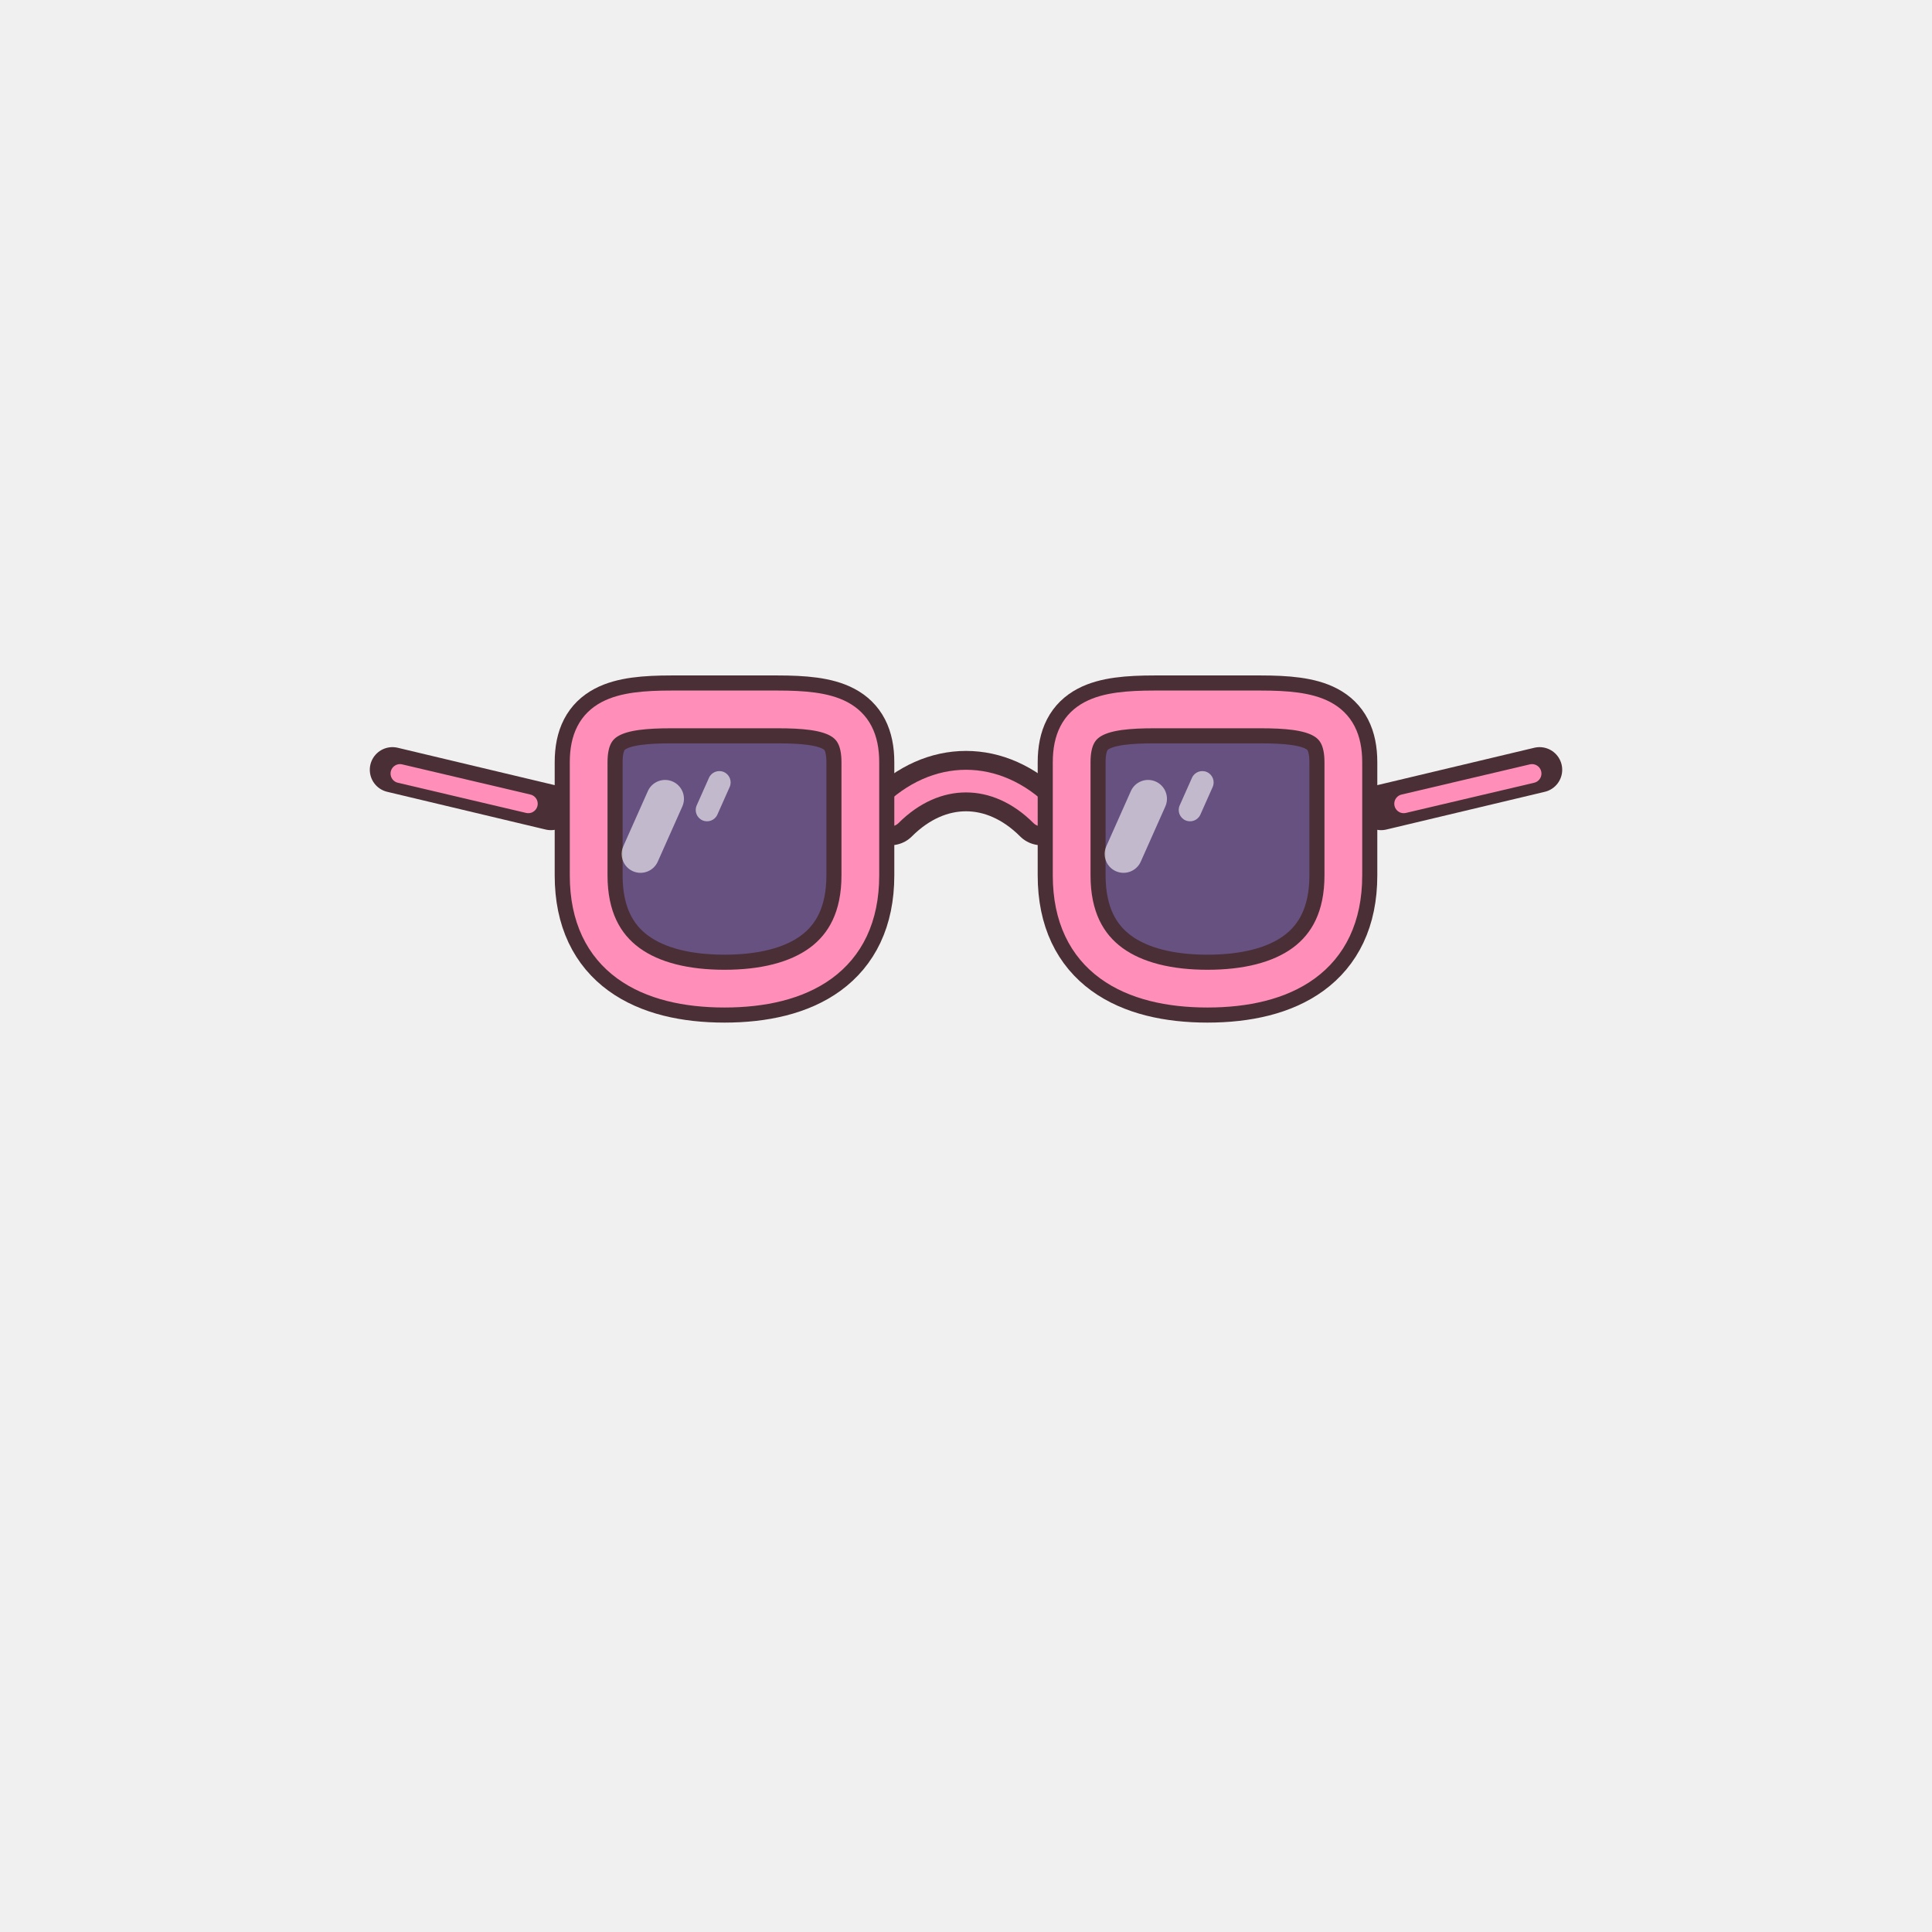
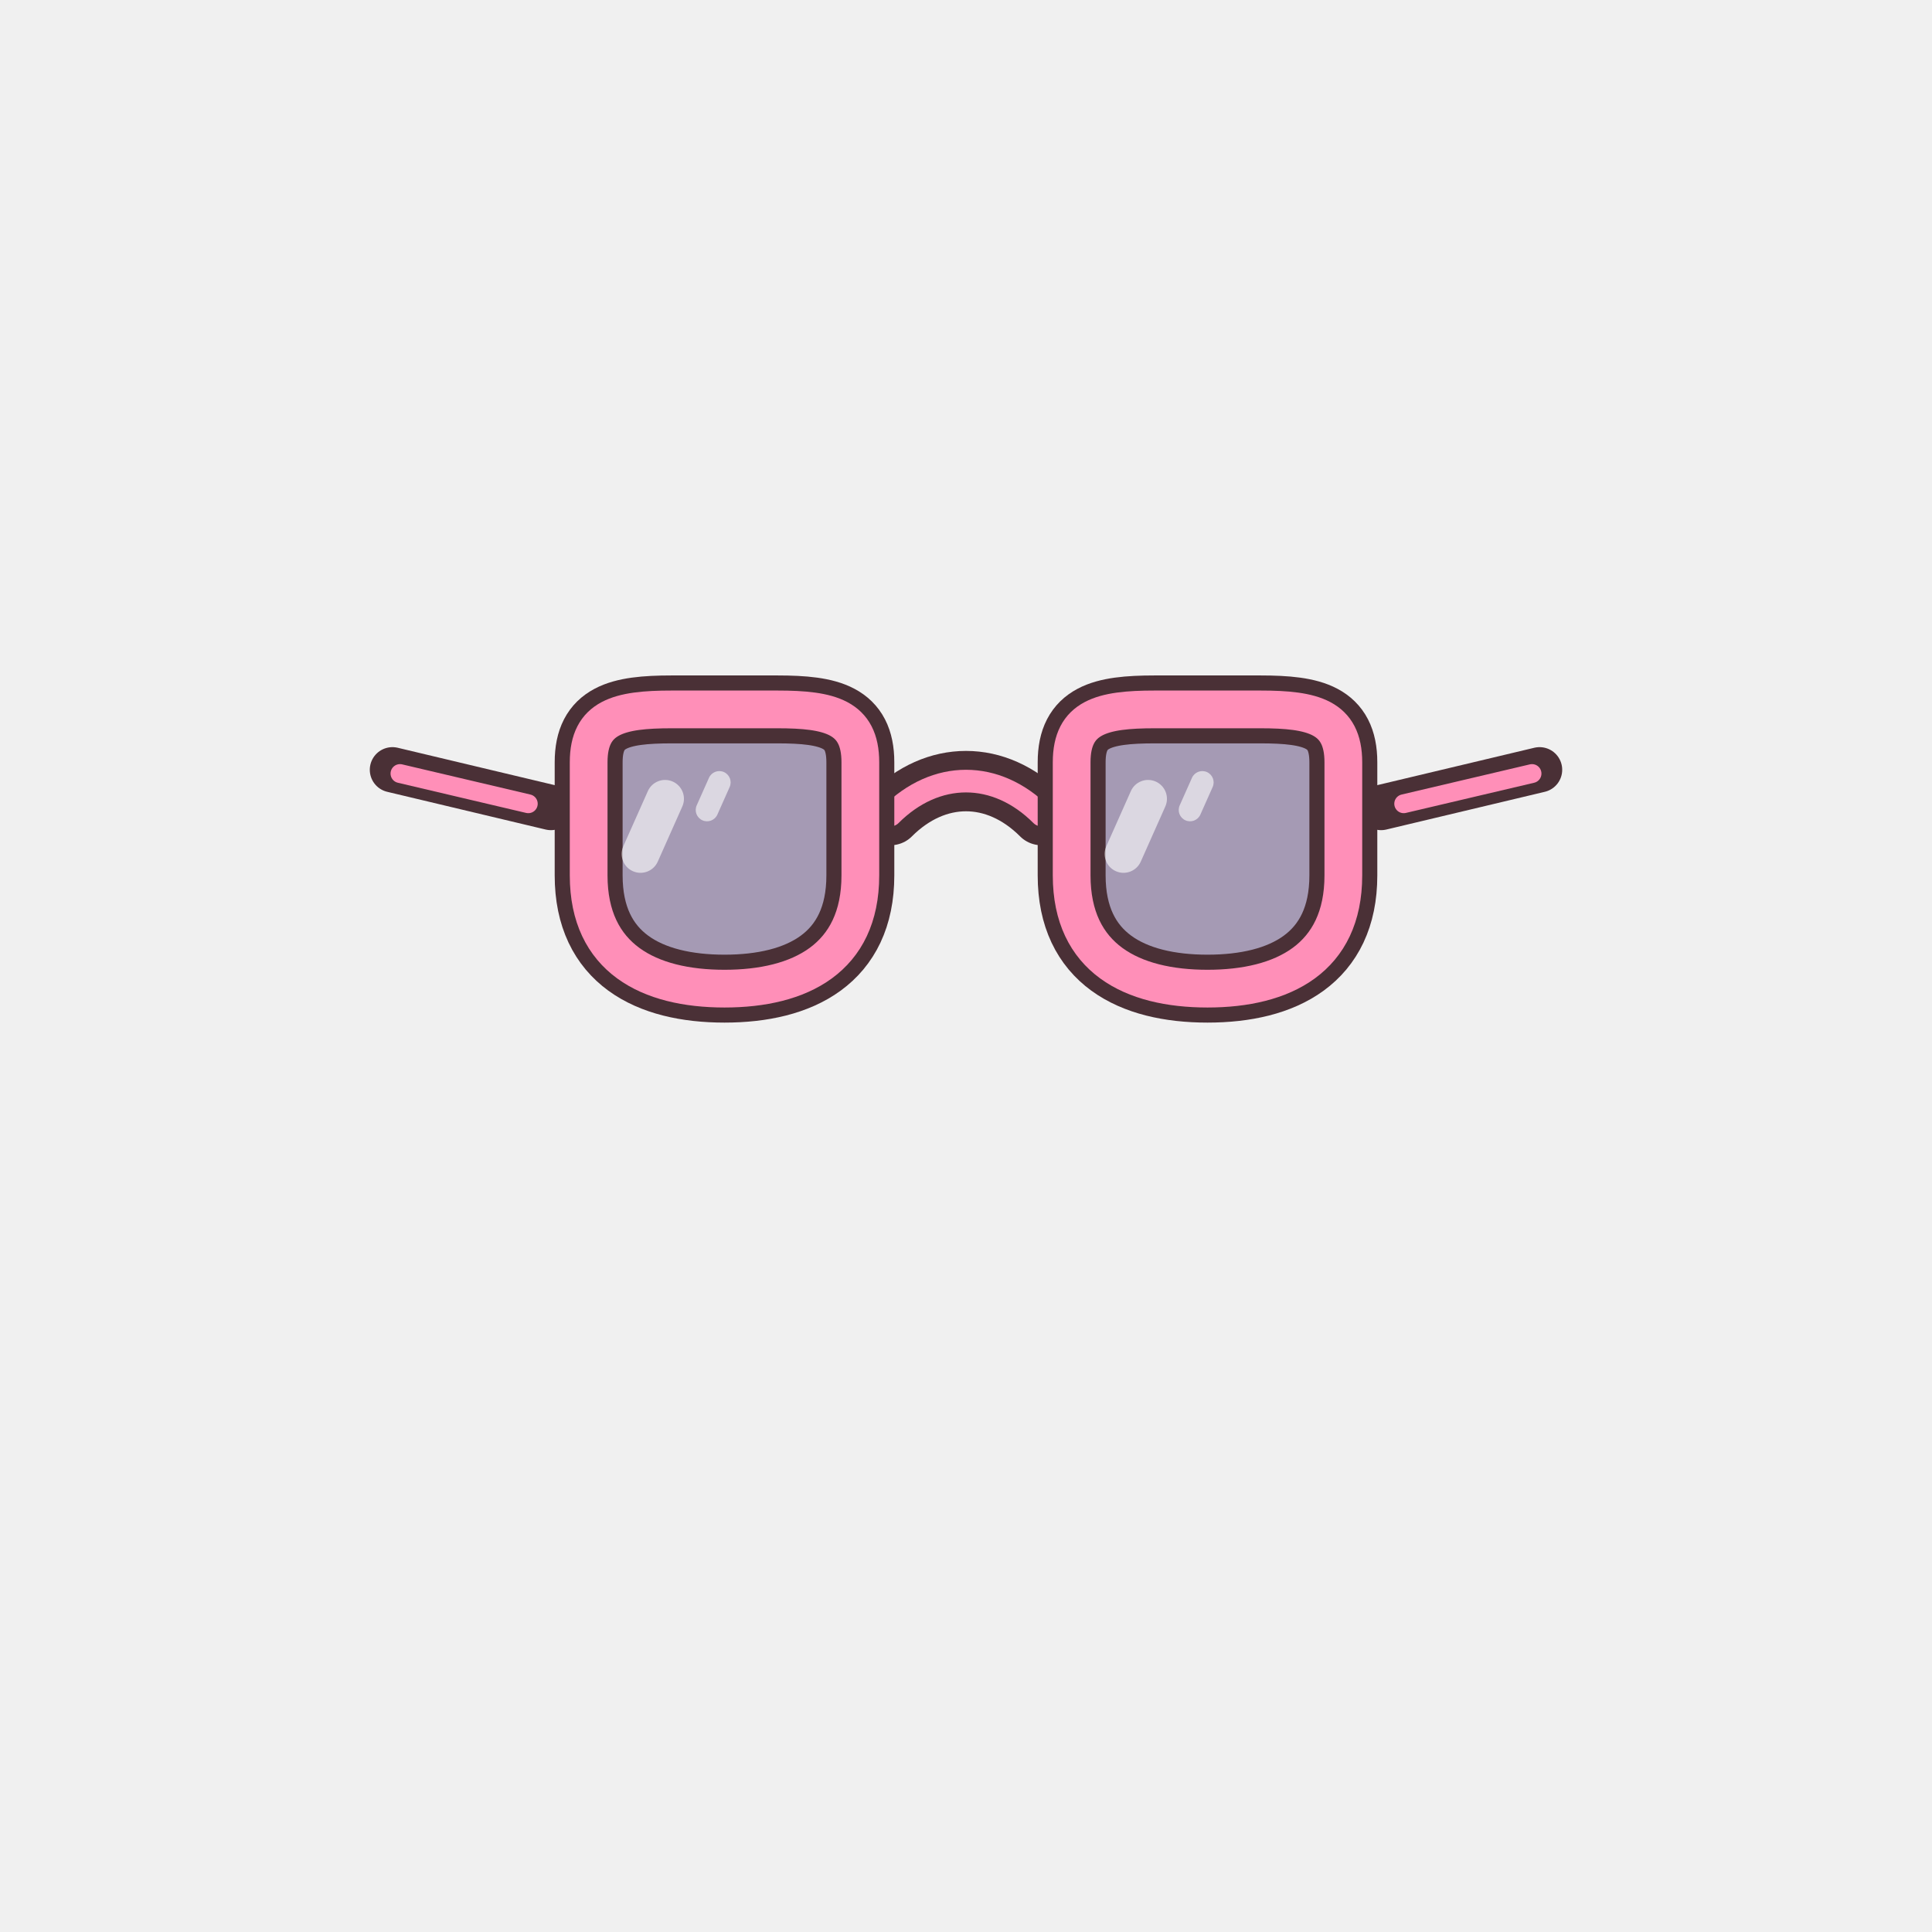
<svg xmlns="http://www.w3.org/2000/svg" viewBox="0 0 512 512" width="512" height="512">
  <g stroke-linejoin="round" stroke-linecap="round">
    <path fill="none" stroke="#4A3036" stroke-width="12" d="M146 214 L104 204 M366 214 L408 204" />
    <path fill="none" stroke="#FF8FB8" stroke-width="5" d="M140 213 L106 205 M372 213 L406 205" />
    <path fill="none" stroke="#4A3036" stroke-width="16" d="M236 216 C248 204 264 204 276 216" />
    <path fill="none" stroke="#FF8FB8" stroke-width="6" d="M236 216 C248 204 264 204 276 216" />
    <g transform="translate(192 224) scale(1)">
-       <path d="M-36 -22 C-36 -34 -28 -36 -14 -36 L14 -36 C28 -36 36 -34 36 -22 L36 8 C36 30 20 38 0 38 C-20 38 -36 30 -36 8 Z" fill="#5B4478" fill-opacity="0.92" />
+       <path d="M-36 -22 C-36 -34 -28 -36 -14 -36 L14 -36 C28 -36 36 -34 36 -22 L36 8 C36 30 20 38 0 38 C-20 38 -36 30 -36 8 Z" fill="#5B4478" fill-opacity="0.5" />
      <path d="M-36 -22 C-36 -34 -28 -36 -14 -36 L14 -36 C28 -36 36 -34 36 -22 L36 8 C36 30 20 38 0 38 C-20 38 -36 30 -36 8 Z" fill="none" stroke="#4A3036" stroke-width="18" />
      <path d="M-36 -22 C-36 -34 -28 -36 -14 -36 L14 -36 C28 -36 36 -34 36 -22 L36 8 C36 30 20 38 0 38 C-20 38 -36 30 -36 8 Z" fill="none" stroke="#FF8FB8" stroke-width="10" />
    </g>
    <g transform="translate(320 224) scale(1)">
-       <path d="M-36 -22 C-36 -34 -28 -36 -14 -36 L14 -36 C28 -36 36 -34 36 -22 L36 8 C36 30 20 38 0 38 C-20 38 -36 30 -36 8 Z" fill="#5B4478" fill-opacity="0.92" />
+       <path d="M-36 -22 C-36 -34 -28 -36 -14 -36 L14 -36 C28 -36 36 -34 36 -22 L36 8 C36 30 20 38 0 38 C-20 38 -36 30 -36 8 Z" fill="#5B4478" fill-opacity="0.5" />
      <path d="M-36 -22 C-36 -34 -28 -36 -14 -36 L14 -36 C28 -36 36 -34 36 -22 L36 8 C36 30 20 38 0 38 C-20 38 -36 30 -36 8 Z" fill="none" stroke="#4A3036" stroke-width="18" />
      <path d="M-36 -22 C-36 -34 -28 -36 -14 -36 L14 -36 C28 -36 36 -34 36 -22 L36 8 C36 30 20 38 0 38 C-20 38 -36 30 -36 8 Z" fill="none" stroke="#FF8FB8" stroke-width="10" />
    </g>
    <g fill="#FFFFFF" fill-opacity="0.6">
      <rect x="168" y="206" width="10" height="26" rx="5" transform="rotate(24 173 219)" />
      <rect x="186" y="204" width="6" height="14" rx="3" transform="rotate(24 189 211)" />
      <rect x="296" y="206" width="10" height="26" rx="5" transform="rotate(24 301 219)" />
      <rect x="314" y="204" width="6" height="14" rx="3" transform="rotate(24 317 211)" />
    </g>
  </g>
</svg>
